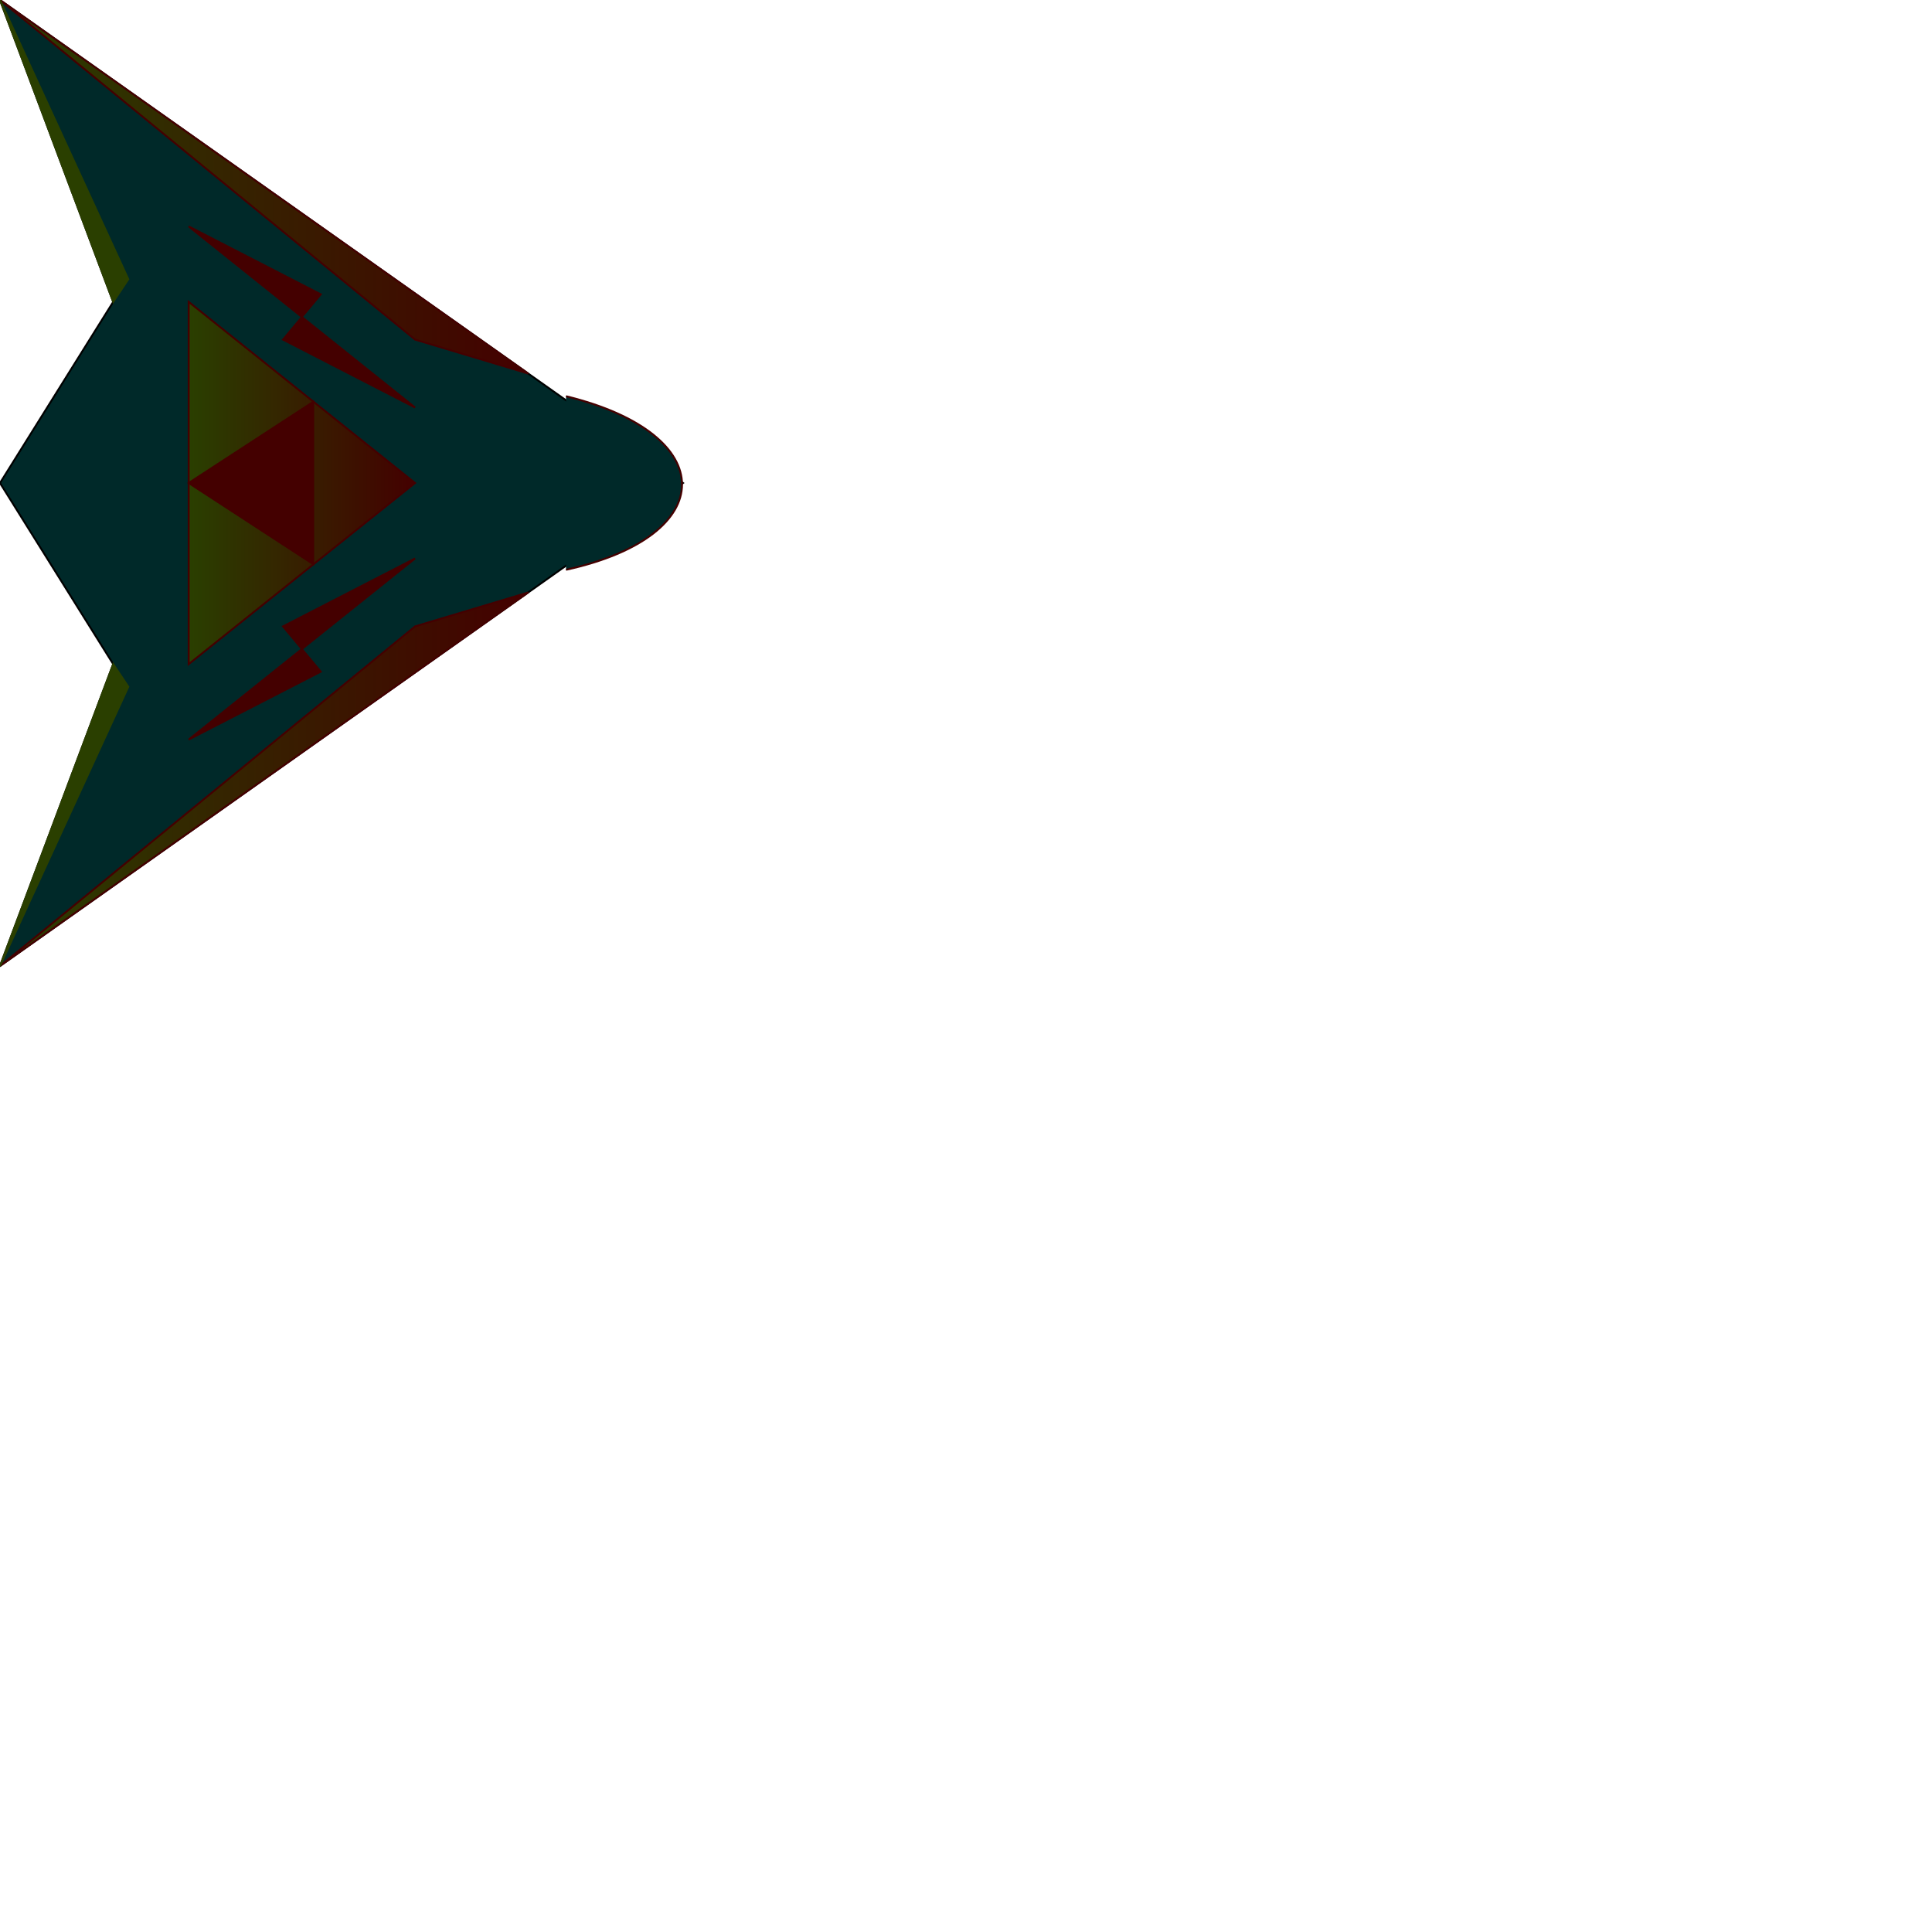
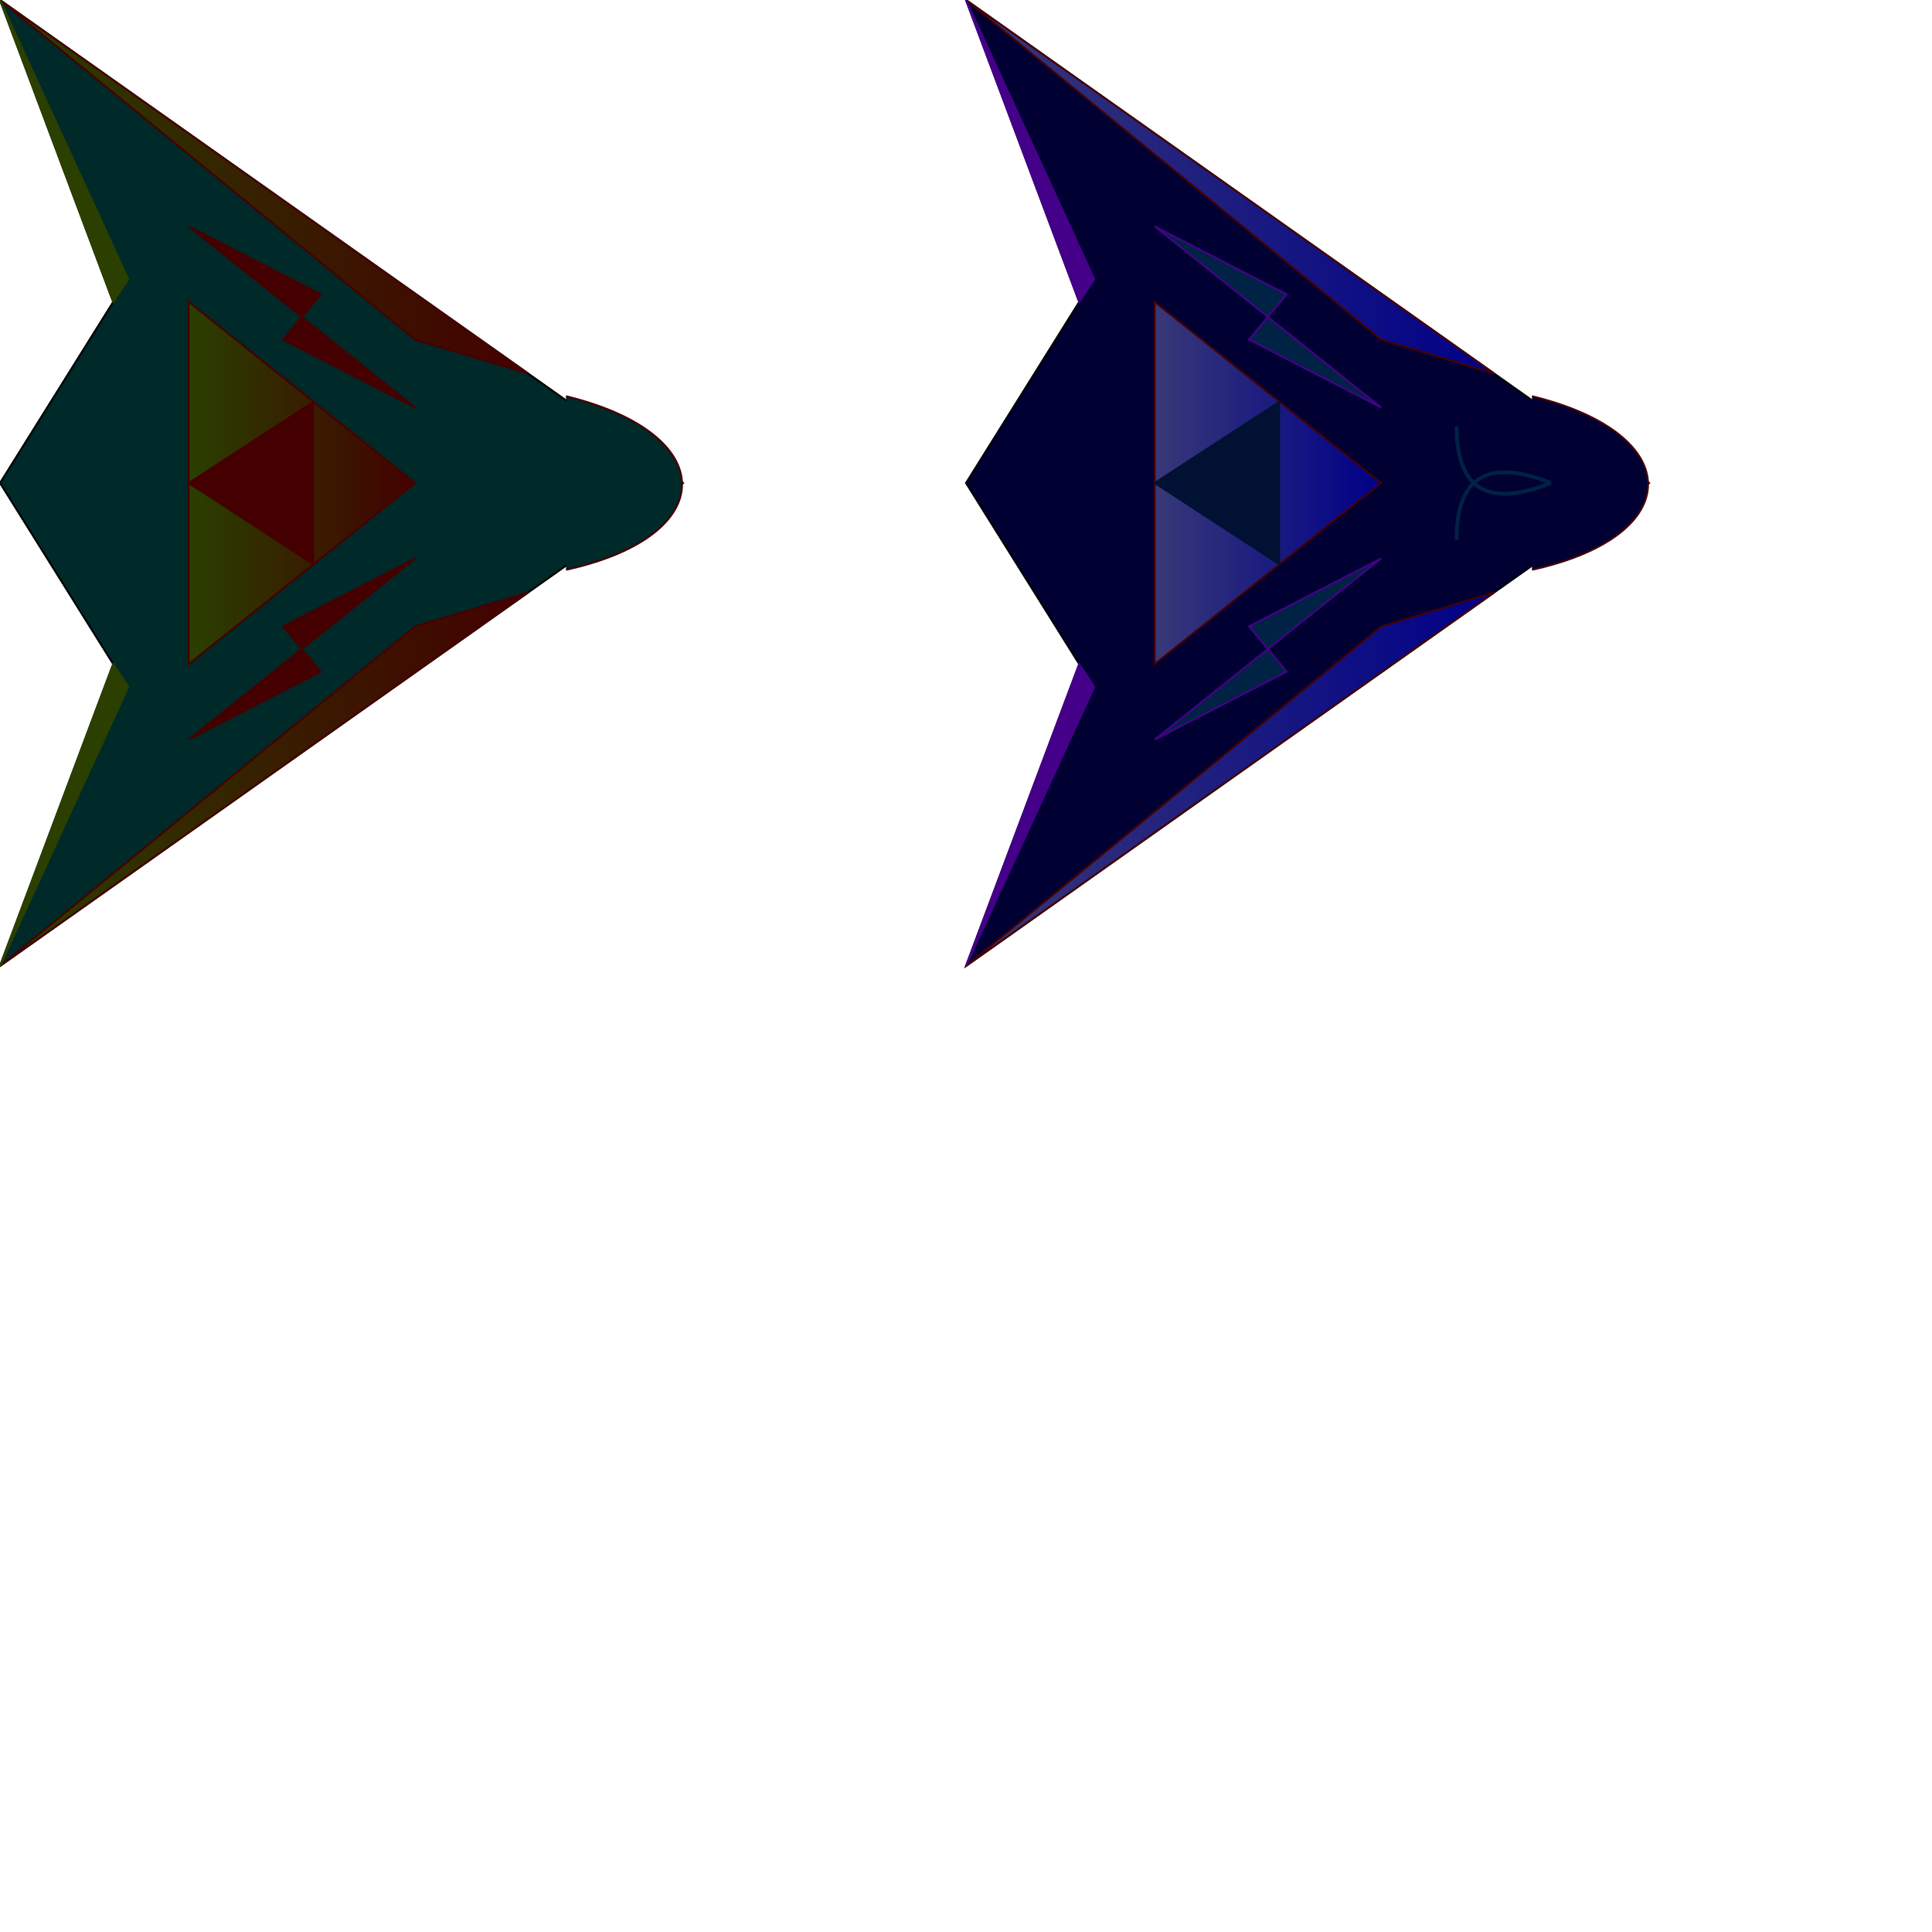
<svg xmlns="http://www.w3.org/2000/svg" version="1.1" width="1024" height="1024">
  <defs>
-     <linearGradient id="gradient">
+     <linearGradient id="boss1Gradient">
      <stop offset="0%" stop-color="#2A3F00" />
      <stop offset="100%" stop-color="#400" />
    </linearGradient>
+     <linearGradient id="boss2Gradient">
+       <stop offset="0%" stop-color="#383878" />
+       <stop offset="100%" stop-color="#008" />
+     </linearGradient>
  </defs>
  <path d="M0,0 L362,256 L0,512 L60,352 L0,256 L60,160 Z" stroke="black" fill="#002929" />
-   <path d="M0,0 L280,198 L220,180 Z" stroke="#400" fill="url(#gradient)" />
-   <path d="M0,512 L280,314 L220,332 Z" stroke="#400" fill="url(#gradient)" />
+   <path d="M0,0 L280,198 L220,180 Z" stroke="#400" fill="url(#boss1Gradient)" />
+   <path d="M0,512 L280,314 L220,332 Z" stroke="#400" fill="url(#boss1Gradient)" />
  <path d="M0,0 L60,160 L68,148 Z" stroke="#2A3F00" fill="#2A3F00" />
  <path d="M0,512 L60,352 L68,364 Z" stroke="#2A3F00" fill="#2A3F00" />
-   <path d="M100,160 L220,256 L100,352 Z" stroke="#400" fill="url(#gradient)" />
+   <path d="M100,160 L220,256 L100,352 Z" stroke="#400" fill="url(#boss1Gradient)" />
  <path d="M166,213 L166,299 L100,256 Z" stroke="#400" fill="#400" />
  <path d="M100,120 L160,168 L150,180 L220,216 L160,168 L170,156 Z" stroke="#400" fill="#400" />
  <path d="M100,392 L160,344 L150,332 L220,296 L160,344 L170,356 Z" stroke="#400" fill="#400" />
  <path d="M300,210 C382,230 382,284 300,302" stroke="#400" fill="#002929" />
+   <path d="M512,0 L874,256 L512,512 L572,352 L512,256 L572,160 Z" stroke="black" fill="#000033" />
+   <path d="M512,0 L792,198 L732,180 Z" stroke="#400" fill="url(#boss2Gradient)" />
+   <path d="M512,512 L792,314 L732,332 Z" stroke="#400" fill="url(#boss2Gradient)" />
+   <path d="M512,0 L572,160 L580,148 Z" stroke="#440088" fill="#440088" />
+   <path d="M512,512 L572,352 L580,364 Z" stroke="#440088" fill="#440088" />
+   <path d="M612,160 L732,256 L612,352 Z" stroke="#400" fill="url(#boss2Gradient)" />
+   <path d="M678,213 L678,299 L612,256 Z" stroke="#013" fill="#013" />
+   <path d="M612,120 L672,168 L662,180 L732,216 L672,168 L682,156 Z" stroke="#408" fill="#024" />
+   <path d="M612,392 L672,344 L662,332 L732,296 L672,344 L682,356 Z" stroke="#408" fill="#024" />
+   <path d="M812,210 C894,230 894,284 812,302" stroke="#400" fill="#000033" />
+   <path d="M772,226 Q772,276 822,256" stroke="#024" stroke-width="2" fill="#408" fill-opacity="0" />
+   <path d="M772,286 Q772,236 822,256" stroke="#024" stroke-width="2" fill="#408" fill-opacity="0" />
</svg>
